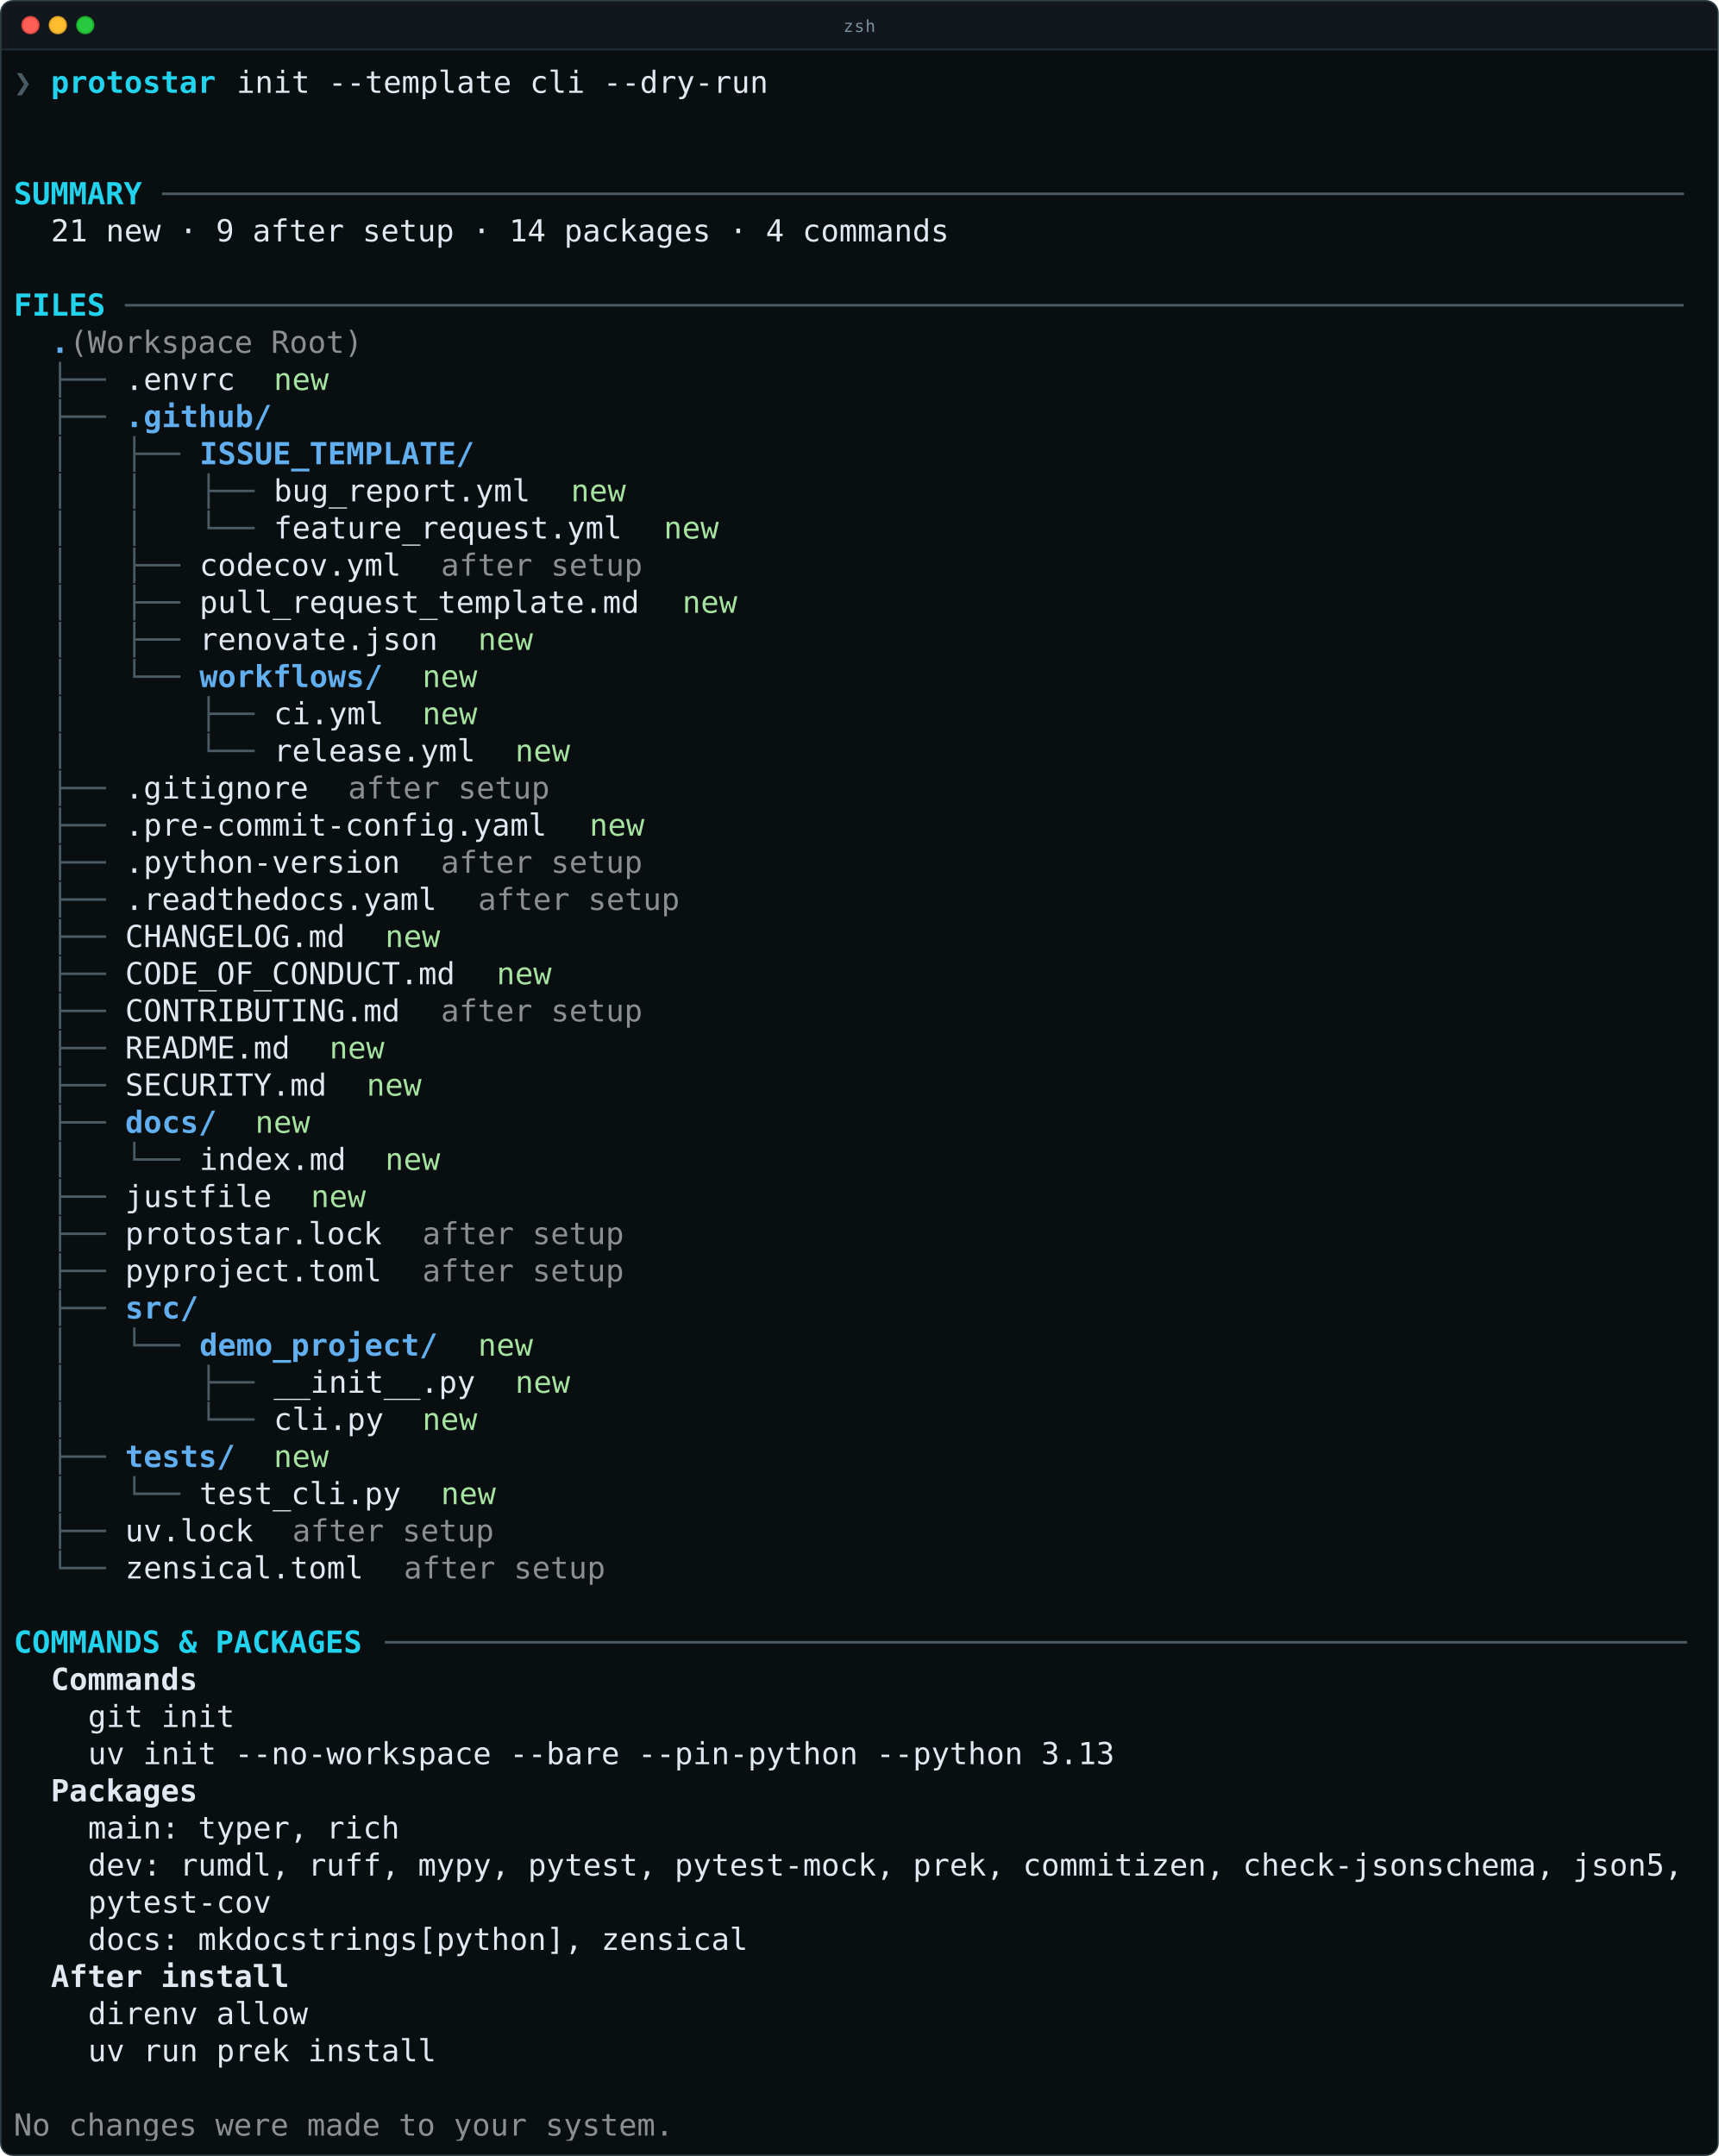
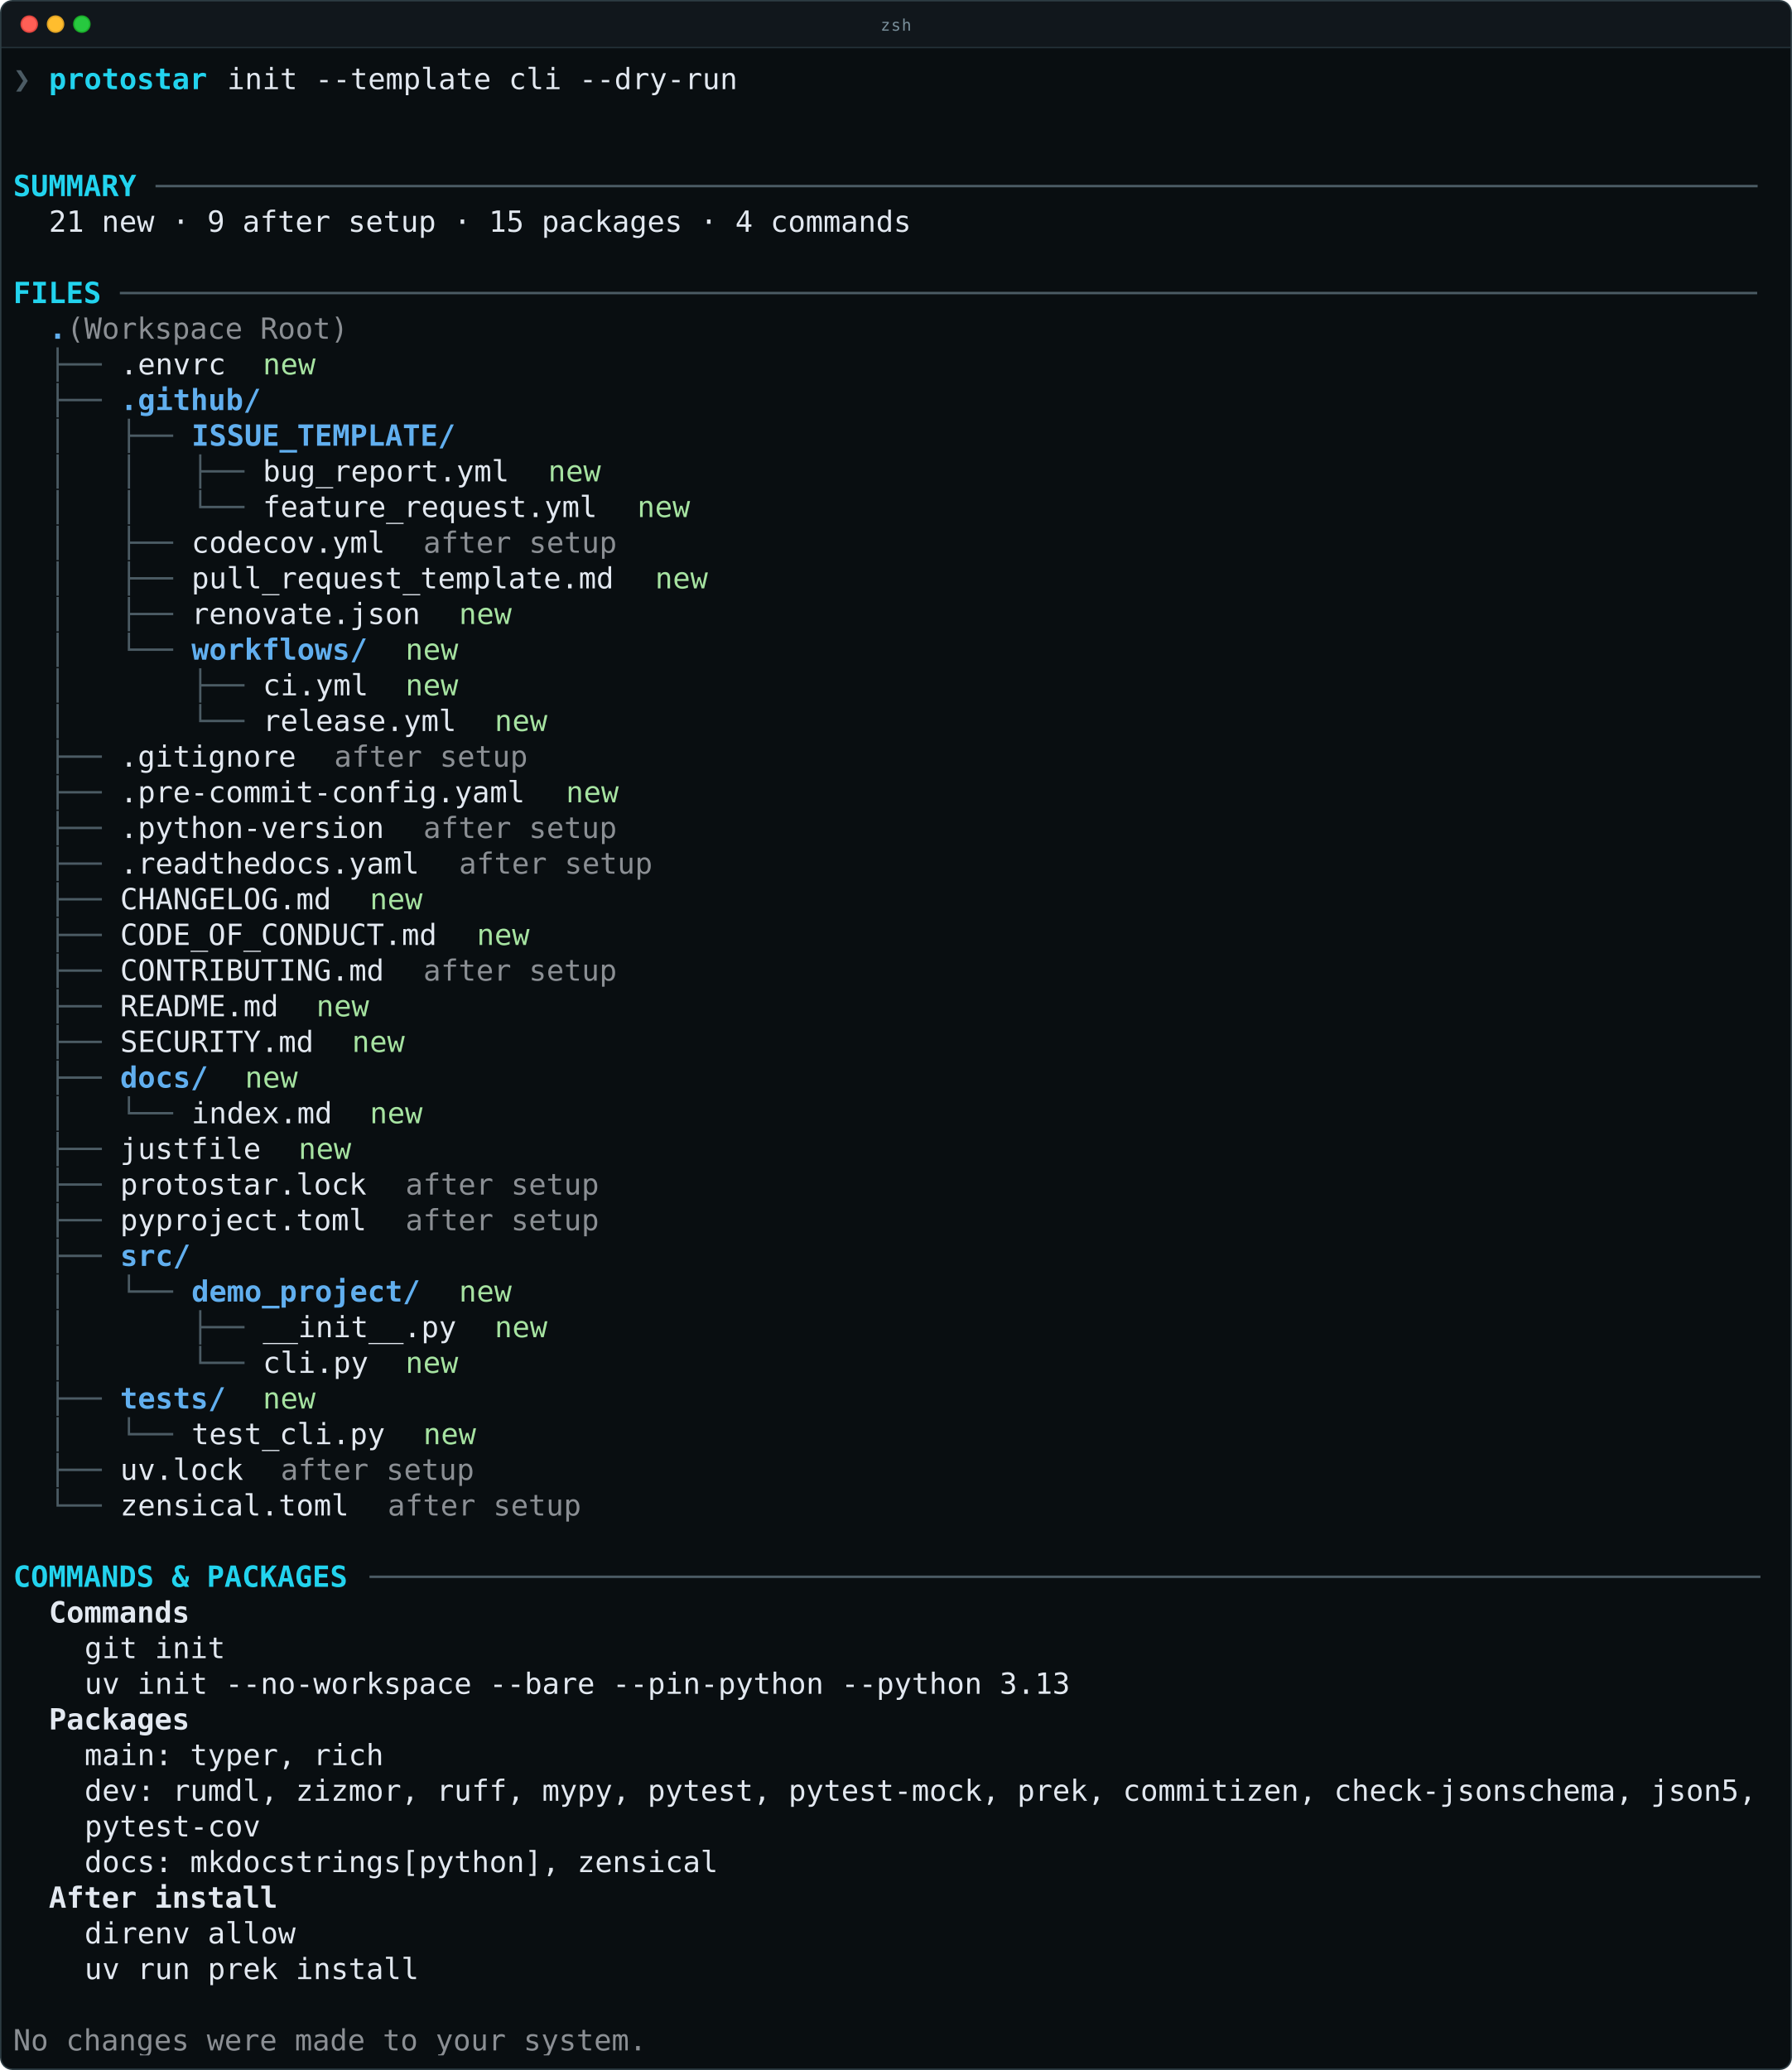
- <svg xmlns="http://www.w3.org/2000/svg" class="rich-terminal" viewBox="0 0 1129 1416.4">
+ <svg xmlns="http://www.w3.org/2000/svg" class="rich-terminal" viewBox="0 0 1226 1416.4">
  <style>

    @font-face {
        font-family: "Fira Code";
        src: local("FiraCode-Regular"),
                url("https://cdnjs.cloudflare.com/ajax/libs/firacode/6.2.0/woff2/FiraCode-Regular.woff2") format("woff2"),
                url("https://cdnjs.cloudflare.com/ajax/libs/firacode/6.2.0/woff/FiraCode-Regular.woff") format("woff");
        font-style: normal;
        font-weight: 400;
    }
    @font-face {
        font-family: "Fira Code";
        src: local("FiraCode-Bold"),
                url("https://cdnjs.cloudflare.com/ajax/libs/firacode/6.2.0/woff2/FiraCode-Bold.woff2") format("woff2"),
                url("https://cdnjs.cloudflare.com/ajax/libs/firacode/6.2.0/woff/FiraCode-Bold.woff") format("woff");
        font-style: bold;
        font-weight: 700;
    }

    .cli_dry_run-matrix {
        font-family: Fira Code, monospace;
        font-size: 20px;
        line-height: 24.4px;
        font-variant-east-asian: full-width;
    }

    .cli_dry_run-title {
        font-size: 18px;
        font-weight: bold;
        font-family: arial;
    }

    .cli_dry_run-r1 { fill: #4b5b64 }
.cli_dry_run-r2 { fill: #22d3ee;font-weight: bold }
.cli_dry_run-r3 { fill: #e2e8f0 }
.cli_dry_run-r4 { fill: #61afef;font-weight: bold }
.cli_dry_run-r5 { fill: #8b8f94 }
.cli_dry_run-r6 { fill: #a6e3a1 }
.cli_dry_run-r7 { fill: #e2e8f0;font-weight: bold }
    </style>
  <defs>
    <clipPath id="cli_dry_run-clip-terminal">
-       <rect x="0" y="0" width="1109.2" height="1365.4" />
+       <rect x="0" y="0" width="1206.8" height="1365.4" />
    </clipPath>
    <clipPath id="cli_dry_run-line-0">
-       <rect x="0" y="1.5" width="1110.2" height="24.65" />
+       <rect x="0" y="1.5" width="1207.8" height="24.65" />
    </clipPath>
    <clipPath id="cli_dry_run-line-1">
-       <rect x="0" y="25.9" width="1110.2" height="24.65" />
+       <rect x="0" y="25.9" width="1207.8" height="24.65" />
    </clipPath>
    <clipPath id="cli_dry_run-line-2">
-       <rect x="0" y="50.3" width="1110.2" height="24.65" />
+       <rect x="0" y="50.3" width="1207.8" height="24.65" />
    </clipPath>
    <clipPath id="cli_dry_run-line-3">
-       <rect x="0" y="74.7" width="1110.2" height="24.65" />
+       <rect x="0" y="74.7" width="1207.8" height="24.65" />
    </clipPath>
    <clipPath id="cli_dry_run-line-4">
-       <rect x="0" y="99.1" width="1110.2" height="24.65" />
+       <rect x="0" y="99.1" width="1207.8" height="24.65" />
    </clipPath>
    <clipPath id="cli_dry_run-line-5">
-       <rect x="0" y="123.5" width="1110.2" height="24.65" />
+       <rect x="0" y="123.5" width="1207.8" height="24.65" />
    </clipPath>
    <clipPath id="cli_dry_run-line-6">
-       <rect x="0" y="147.9" width="1110.2" height="24.65" />
+       <rect x="0" y="147.9" width="1207.8" height="24.65" />
    </clipPath>
    <clipPath id="cli_dry_run-line-7">
-       <rect x="0" y="172.3" width="1110.2" height="24.65" />
+       <rect x="0" y="172.3" width="1207.8" height="24.65" />
    </clipPath>
    <clipPath id="cli_dry_run-line-8">
-       <rect x="0" y="196.7" width="1110.2" height="24.65" />
+       <rect x="0" y="196.7" width="1207.8" height="24.65" />
    </clipPath>
    <clipPath id="cli_dry_run-line-9">
-       <rect x="0" y="221.1" width="1110.2" height="24.65" />
+       <rect x="0" y="221.1" width="1207.8" height="24.65" />
    </clipPath>
    <clipPath id="cli_dry_run-line-10">
-       <rect x="0" y="245.5" width="1110.2" height="24.65" />
+       <rect x="0" y="245.5" width="1207.8" height="24.65" />
    </clipPath>
    <clipPath id="cli_dry_run-line-11">
-       <rect x="0" y="269.9" width="1110.2" height="24.65" />
+       <rect x="0" y="269.9" width="1207.8" height="24.65" />
    </clipPath>
    <clipPath id="cli_dry_run-line-12">
-       <rect x="0" y="294.3" width="1110.2" height="24.65" />
+       <rect x="0" y="294.3" width="1207.8" height="24.65" />
    </clipPath>
    <clipPath id="cli_dry_run-line-13">
-       <rect x="0" y="318.7" width="1110.2" height="24.65" />
+       <rect x="0" y="318.7" width="1207.8" height="24.65" />
    </clipPath>
    <clipPath id="cli_dry_run-line-14">
-       <rect x="0" y="343.1" width="1110.2" height="24.65" />
+       <rect x="0" y="343.1" width="1207.8" height="24.65" />
    </clipPath>
    <clipPath id="cli_dry_run-line-15">
-       <rect x="0" y="367.5" width="1110.2" height="24.65" />
+       <rect x="0" y="367.5" width="1207.8" height="24.65" />
    </clipPath>
    <clipPath id="cli_dry_run-line-16">
-       <rect x="0" y="391.9" width="1110.2" height="24.65" />
+       <rect x="0" y="391.9" width="1207.8" height="24.65" />
    </clipPath>
    <clipPath id="cli_dry_run-line-17">
-       <rect x="0" y="416.3" width="1110.2" height="24.65" />
+       <rect x="0" y="416.3" width="1207.8" height="24.65" />
    </clipPath>
    <clipPath id="cli_dry_run-line-18">
-       <rect x="0" y="440.7" width="1110.2" height="24.65" />
+       <rect x="0" y="440.7" width="1207.8" height="24.65" />
    </clipPath>
    <clipPath id="cli_dry_run-line-19">
-       <rect x="0" y="465.1" width="1110.2" height="24.65" />
+       <rect x="0" y="465.1" width="1207.8" height="24.65" />
    </clipPath>
    <clipPath id="cli_dry_run-line-20">
-       <rect x="0" y="489.5" width="1110.2" height="24.65" />
+       <rect x="0" y="489.5" width="1207.8" height="24.65" />
    </clipPath>
    <clipPath id="cli_dry_run-line-21">
-       <rect x="0" y="513.9" width="1110.2" height="24.65" />
+       <rect x="0" y="513.9" width="1207.8" height="24.65" />
    </clipPath>
    <clipPath id="cli_dry_run-line-22">
-       <rect x="0" y="538.3" width="1110.2" height="24.65" />
+       <rect x="0" y="538.3" width="1207.8" height="24.65" />
    </clipPath>
    <clipPath id="cli_dry_run-line-23">
-       <rect x="0" y="562.7" width="1110.2" height="24.65" />
+       <rect x="0" y="562.7" width="1207.8" height="24.65" />
    </clipPath>
    <clipPath id="cli_dry_run-line-24">
-       <rect x="0" y="587.1" width="1110.2" height="24.65" />
+       <rect x="0" y="587.1" width="1207.8" height="24.65" />
    </clipPath>
    <clipPath id="cli_dry_run-line-25">
-       <rect x="0" y="611.5" width="1110.2" height="24.65" />
+       <rect x="0" y="611.5" width="1207.8" height="24.65" />
    </clipPath>
    <clipPath id="cli_dry_run-line-26">
-       <rect x="0" y="635.9" width="1110.2" height="24.65" />
+       <rect x="0" y="635.9" width="1207.8" height="24.65" />
    </clipPath>
    <clipPath id="cli_dry_run-line-27">
-       <rect x="0" y="660.3" width="1110.2" height="24.65" />
+       <rect x="0" y="660.3" width="1207.8" height="24.65" />
    </clipPath>
    <clipPath id="cli_dry_run-line-28">
-       <rect x="0" y="684.7" width="1110.2" height="24.65" />
+       <rect x="0" y="684.7" width="1207.8" height="24.65" />
    </clipPath>
    <clipPath id="cli_dry_run-line-29">
-       <rect x="0" y="709.1" width="1110.2" height="24.65" />
+       <rect x="0" y="709.1" width="1207.8" height="24.65" />
    </clipPath>
    <clipPath id="cli_dry_run-line-30">
-       <rect x="0" y="733.5" width="1110.2" height="24.65" />
+       <rect x="0" y="733.5" width="1207.8" height="24.65" />
    </clipPath>
    <clipPath id="cli_dry_run-line-31">
-       <rect x="0" y="757.9" width="1110.2" height="24.65" />
+       <rect x="0" y="757.9" width="1207.8" height="24.65" />
    </clipPath>
    <clipPath id="cli_dry_run-line-32">
-       <rect x="0" y="782.3" width="1110.2" height="24.65" />
+       <rect x="0" y="782.3" width="1207.8" height="24.65" />
    </clipPath>
    <clipPath id="cli_dry_run-line-33">
-       <rect x="0" y="806.7" width="1110.2" height="24.65" />
+       <rect x="0" y="806.7" width="1207.8" height="24.65" />
    </clipPath>
    <clipPath id="cli_dry_run-line-34">
-       <rect x="0" y="831.1" width="1110.2" height="24.65" />
+       <rect x="0" y="831.1" width="1207.8" height="24.65" />
    </clipPath>
    <clipPath id="cli_dry_run-line-35">
-       <rect x="0" y="855.5" width="1110.2" height="24.65" />
+       <rect x="0" y="855.5" width="1207.8" height="24.65" />
    </clipPath>
    <clipPath id="cli_dry_run-line-36">
-       <rect x="0" y="879.9" width="1110.2" height="24.65" />
+       <rect x="0" y="879.9" width="1207.8" height="24.65" />
    </clipPath>
    <clipPath id="cli_dry_run-line-37">
-       <rect x="0" y="904.3" width="1110.2" height="24.65" />
+       <rect x="0" y="904.3" width="1207.8" height="24.65" />
    </clipPath>
    <clipPath id="cli_dry_run-line-38">
-       <rect x="0" y="928.7" width="1110.2" height="24.65" />
+       <rect x="0" y="928.7" width="1207.8" height="24.65" />
    </clipPath>
    <clipPath id="cli_dry_run-line-39">
-       <rect x="0" y="953.1" width="1110.2" height="24.65" />
+       <rect x="0" y="953.1" width="1207.8" height="24.65" />
    </clipPath>
    <clipPath id="cli_dry_run-line-40">
-       <rect x="0" y="977.5" width="1110.2" height="24.65" />
+       <rect x="0" y="977.5" width="1207.8" height="24.65" />
    </clipPath>
    <clipPath id="cli_dry_run-line-41">
-       <rect x="0" y="1001.9" width="1110.2" height="24.65" />
+       <rect x="0" y="1001.9" width="1207.8" height="24.65" />
    </clipPath>
    <clipPath id="cli_dry_run-line-42">
-       <rect x="0" y="1026.3" width="1110.2" height="24.65" />
+       <rect x="0" y="1026.3" width="1207.8" height="24.65" />
    </clipPath>
    <clipPath id="cli_dry_run-line-43">
-       <rect x="0" y="1050.7" width="1110.2" height="24.65" />
+       <rect x="0" y="1050.7" width="1207.8" height="24.65" />
    </clipPath>
    <clipPath id="cli_dry_run-line-44">
-       <rect x="0" y="1075.1" width="1110.2" height="24.65" />
+       <rect x="0" y="1075.1" width="1207.8" height="24.65" />
    </clipPath>
    <clipPath id="cli_dry_run-line-45">
-       <rect x="0" y="1099.5" width="1110.2" height="24.65" />
+       <rect x="0" y="1099.5" width="1207.8" height="24.65" />
    </clipPath>
    <clipPath id="cli_dry_run-line-46">
-       <rect x="0" y="1123.9" width="1110.2" height="24.65" />
+       <rect x="0" y="1123.9" width="1207.8" height="24.65" />
    </clipPath>
    <clipPath id="cli_dry_run-line-47">
-       <rect x="0" y="1148.3" width="1110.2" height="24.65" />
+       <rect x="0" y="1148.3" width="1207.8" height="24.65" />
    </clipPath>
    <clipPath id="cli_dry_run-line-48">
-       <rect x="0" y="1172.7" width="1110.2" height="24.65" />
+       <rect x="0" y="1172.7" width="1207.8" height="24.65" />
    </clipPath>
    <clipPath id="cli_dry_run-line-49">
-       <rect x="0" y="1197.1" width="1110.2" height="24.65" />
+       <rect x="0" y="1197.1" width="1207.8" height="24.65" />
    </clipPath>
    <clipPath id="cli_dry_run-line-50">
-       <rect x="0" y="1221.5" width="1110.2" height="24.65" />
+       <rect x="0" y="1221.5" width="1207.8" height="24.65" />
    </clipPath>
    <clipPath id="cli_dry_run-line-51">
-       <rect x="0" y="1245.9" width="1110.2" height="24.65" />
+       <rect x="0" y="1245.9" width="1207.8" height="24.65" />
    </clipPath>
    <clipPath id="cli_dry_run-line-52">
-       <rect x="0" y="1270.3" width="1110.2" height="24.65" />
+       <rect x="0" y="1270.3" width="1207.8" height="24.65" />
    </clipPath>
    <clipPath id="cli_dry_run-line-53">
-       <rect x="0" y="1294.7" width="1110.2" height="24.65" />
+       <rect x="0" y="1294.7" width="1207.8" height="24.65" />
    </clipPath>
    <clipPath id="cli_dry_run-line-54">
-       <rect x="0" y="1319.1" width="1110.2" height="24.65" />
+       <rect x="0" y="1319.1" width="1207.8" height="24.65" />
    </clipPath>
  </defs>
-   <rect fill="#090e11" x="0.5" y="0.5" width="1128" height="1415.4" rx="8" />
-   <path fill="#11171c" d="M0.5 32V8.5a8 8 0 0 1 8 -8H1120a8 8 0 0 1 8 8V32Z" />
-   <path stroke="#243138" d="M0.5 32.5H1128" />
+   <rect fill="#090e11" x="0.5" y="0.5" width="1225" height="1415.4" rx="8" />
+   <path fill="#11171c" d="M0.5 32V8.5a8 8 0 0 1 8 -8H1217a8 8 0 0 1 8 8V32Z" />
+   <path stroke="#243138" d="M0.5 32.5H1225" />
  <circle cx="20" cy="16.5" r="5.5" fill="#ff5f56" stroke="#e0443e" />
  <circle cx="38" cy="16.5" r="5.5" fill="#ffbd2e" stroke="#dea123" />
  <circle cx="56" cy="16.5" r="5.5" fill="#27c93f" stroke="#1aab29" />
-   <text fill="#7a909c" x="564.5" y="21" text-anchor="middle" font-family="JetBrains Mono, Fira Code, monospace" font-size="11" letter-spacing="0.6">zsh</text>
-   <rect fill="none" stroke="#2d3c43" x="0.5" y="0.5" width="1128" height="1415.4" rx="8" />
+   <text fill="#7a909c" x="613" y="21" text-anchor="middle" font-family="JetBrains Mono, Fira Code, monospace" font-size="11" letter-spacing="0.6">zsh</text>
+   <rect fill="none" stroke="#2d3c43" x="0.5" y="0.5" width="1225" height="1415.4" rx="8" />
  <g transform="translate(9, 41)" clip-path="url(#cli_dry_run-clip-terminal)">
    <g class="cli_dry_run-matrix">
      <text class="cli_dry_run-r1" x="0" y="20" textLength="24.4" clip-path="url(#cli_dry_run-line-0)">❯ </text>
      <text class="cli_dry_run-r2" x="24.4" y="20" textLength="122" clip-path="url(#cli_dry_run-line-0)">protostar </text>
      <text class="cli_dry_run-r3" x="146.4" y="20" textLength="353.8" clip-path="url(#cli_dry_run-line-0)">init --template cli --dry-run</text>
-       <text class="cli_dry_run-r3" x="1110.2" y="20" textLength="12.2" clip-path="url(#cli_dry_run-line-0)">
- </text>
-       <text class="cli_dry_run-r3" x="1110.2" y="44.4" textLength="12.2" clip-path="url(#cli_dry_run-line-1)">
- </text>
-       <text class="cli_dry_run-r3" x="1110.2" y="68.8" textLength="12.2" clip-path="url(#cli_dry_run-line-2)">
+       <text class="cli_dry_run-r3" x="1207.8" y="20" textLength="12.2" clip-path="url(#cli_dry_run-line-0)">
+ </text>
+       <text class="cli_dry_run-r3" x="1207.8" y="44.4" textLength="12.2" clip-path="url(#cli_dry_run-line-1)">
+ </text>
+       <text class="cli_dry_run-r3" x="1207.8" y="68.8" textLength="12.2" clip-path="url(#cli_dry_run-line-2)">
</text>
      <text class="cli_dry_run-r2" x="0" y="93.2" textLength="85.4" clip-path="url(#cli_dry_run-line-3)">SUMMARY</text>
-       <text class="cli_dry_run-r1" x="97.6" y="93.2" textLength="1012.6" clip-path="url(#cli_dry_run-line-3)">───────────────────────────────────────────────────────────────────────────────────</text>
-       <text class="cli_dry_run-r3" x="1110.2" y="93.2" textLength="12.2" clip-path="url(#cli_dry_run-line-3)">
- </text>
-       <text class="cli_dry_run-r3" x="24.4" y="117.6" textLength="597.8" clip-path="url(#cli_dry_run-line-4)">21 new · 9 after setup · 14 packages · 4 commands</text>
-       <text class="cli_dry_run-r3" x="1110.2" y="117.6" textLength="12.2" clip-path="url(#cli_dry_run-line-4)">
- </text>
-       <text class="cli_dry_run-r3" x="1110.2" y="142" textLength="12.2" clip-path="url(#cli_dry_run-line-5)">
+       <text class="cli_dry_run-r1" x="97.6" y="93.2" textLength="1110.2" clip-path="url(#cli_dry_run-line-3)">───────────────────────────────────────────────────────────────────────────────────────────</text>
+       <text class="cli_dry_run-r3" x="1207.8" y="93.2" textLength="12.2" clip-path="url(#cli_dry_run-line-3)">
+ </text>
+       <text class="cli_dry_run-r3" x="24.4" y="117.6" textLength="597.8" clip-path="url(#cli_dry_run-line-4)">21 new · 9 after setup · 15 packages · 4 commands</text>
+       <text class="cli_dry_run-r3" x="1207.8" y="117.6" textLength="12.2" clip-path="url(#cli_dry_run-line-4)">
+ </text>
+       <text class="cli_dry_run-r3" x="1207.8" y="142" textLength="12.2" clip-path="url(#cli_dry_run-line-5)">
</text>
      <text class="cli_dry_run-r2" x="0" y="166.4" textLength="61" clip-path="url(#cli_dry_run-line-6)">FILES</text>
-       <text class="cli_dry_run-r1" x="73.2" y="166.4" textLength="1037" clip-path="url(#cli_dry_run-line-6)">─────────────────────────────────────────────────────────────────────────────────────</text>
-       <text class="cli_dry_run-r3" x="1110.2" y="166.4" textLength="12.2" clip-path="url(#cli_dry_run-line-6)">
+       <text class="cli_dry_run-r1" x="73.2" y="166.4" textLength="1134.6" clip-path="url(#cli_dry_run-line-6)">─────────────────────────────────────────────────────────────────────────────────────────────</text>
+       <text class="cli_dry_run-r3" x="1207.8" y="166.4" textLength="12.2" clip-path="url(#cli_dry_run-line-6)">
</text>
      <text class="cli_dry_run-r4" x="24.4" y="190.8" textLength="12.2" clip-path="url(#cli_dry_run-line-7)">.</text>
      <text class="cli_dry_run-r5" x="36.6" y="190.8" textLength="207.4" clip-path="url(#cli_dry_run-line-7)"> (Workspace Root)</text>
-       <text class="cli_dry_run-r3" x="1110.2" y="190.8" textLength="12.2" clip-path="url(#cli_dry_run-line-7)">
+       <text class="cli_dry_run-r3" x="1207.8" y="190.8" textLength="12.2" clip-path="url(#cli_dry_run-line-7)">
</text>
      <text class="cli_dry_run-r1" x="24.4" y="215.2" textLength="48.8" clip-path="url(#cli_dry_run-line-8)">├── </text>
      <text class="cli_dry_run-r3" x="73.2" y="215.2" textLength="97.6" clip-path="url(#cli_dry_run-line-8)">.envrc  </text>
      <text class="cli_dry_run-r6" x="170.8" y="215.2" textLength="36.6" clip-path="url(#cli_dry_run-line-8)">new</text>
-       <text class="cli_dry_run-r3" x="1110.2" y="215.2" textLength="12.2" clip-path="url(#cli_dry_run-line-8)">
+       <text class="cli_dry_run-r3" x="1207.8" y="215.2" textLength="12.2" clip-path="url(#cli_dry_run-line-8)">
</text>
      <text class="cli_dry_run-r1" x="24.4" y="239.6" textLength="48.8" clip-path="url(#cli_dry_run-line-9)">├── </text>
      <text class="cli_dry_run-r4" x="73.2" y="239.6" textLength="97.6" clip-path="url(#cli_dry_run-line-9)">.github/</text>
-       <text class="cli_dry_run-r3" x="1110.2" y="239.6" textLength="12.2" clip-path="url(#cli_dry_run-line-9)">
+       <text class="cli_dry_run-r3" x="1207.8" y="239.6" textLength="12.2" clip-path="url(#cli_dry_run-line-9)">
</text>
      <text class="cli_dry_run-r1" x="24.4" y="264" textLength="48.8" clip-path="url(#cli_dry_run-line-10)">│   </text>
      <text class="cli_dry_run-r1" x="73.2" y="264" textLength="48.8" clip-path="url(#cli_dry_run-line-10)">├── </text>
      <text class="cli_dry_run-r4" x="122" y="264" textLength="183" clip-path="url(#cli_dry_run-line-10)">ISSUE_TEMPLATE/</text>
-       <text class="cli_dry_run-r3" x="1110.2" y="264" textLength="12.2" clip-path="url(#cli_dry_run-line-10)">
+       <text class="cli_dry_run-r3" x="1207.8" y="264" textLength="12.2" clip-path="url(#cli_dry_run-line-10)">
</text>
      <text class="cli_dry_run-r1" x="24.4" y="288.4" textLength="48.8" clip-path="url(#cli_dry_run-line-11)">│   </text>
      <text class="cli_dry_run-r1" x="73.2" y="288.4" textLength="48.8" clip-path="url(#cli_dry_run-line-11)">│   </text>
      <text class="cli_dry_run-r1" x="122" y="288.4" textLength="48.8" clip-path="url(#cli_dry_run-line-11)">├── </text>
      <text class="cli_dry_run-r3" x="170.8" y="288.4" textLength="195.2" clip-path="url(#cli_dry_run-line-11)">bug_report.yml  </text>
      <text class="cli_dry_run-r6" x="366" y="288.4" textLength="36.6" clip-path="url(#cli_dry_run-line-11)">new</text>
-       <text class="cli_dry_run-r3" x="1110.2" y="288.4" textLength="12.2" clip-path="url(#cli_dry_run-line-11)">
+       <text class="cli_dry_run-r3" x="1207.8" y="288.4" textLength="12.2" clip-path="url(#cli_dry_run-line-11)">
</text>
      <text class="cli_dry_run-r1" x="24.4" y="312.8" textLength="48.8" clip-path="url(#cli_dry_run-line-12)">│   </text>
      <text class="cli_dry_run-r1" x="73.2" y="312.8" textLength="48.8" clip-path="url(#cli_dry_run-line-12)">│   </text>
      <text class="cli_dry_run-r1" x="122" y="312.8" textLength="48.8" clip-path="url(#cli_dry_run-line-12)">└── </text>
      <text class="cli_dry_run-r3" x="170.8" y="312.8" textLength="256.2" clip-path="url(#cli_dry_run-line-12)">feature_request.yml  </text>
      <text class="cli_dry_run-r6" x="427" y="312.8" textLength="36.6" clip-path="url(#cli_dry_run-line-12)">new</text>
-       <text class="cli_dry_run-r3" x="1110.2" y="312.8" textLength="12.2" clip-path="url(#cli_dry_run-line-12)">
+       <text class="cli_dry_run-r3" x="1207.8" y="312.8" textLength="12.2" clip-path="url(#cli_dry_run-line-12)">
</text>
      <text class="cli_dry_run-r1" x="24.4" y="337.2" textLength="48.8" clip-path="url(#cli_dry_run-line-13)">│   </text>
      <text class="cli_dry_run-r1" x="73.2" y="337.2" textLength="48.8" clip-path="url(#cli_dry_run-line-13)">├── </text>
      <text class="cli_dry_run-r3" x="122" y="337.2" textLength="158.6" clip-path="url(#cli_dry_run-line-13)">codecov.yml  </text>
      <text class="cli_dry_run-r5" x="280.6" y="337.2" textLength="134.2" clip-path="url(#cli_dry_run-line-13)">after setup</text>
-       <text class="cli_dry_run-r3" x="1110.2" y="337.2" textLength="12.2" clip-path="url(#cli_dry_run-line-13)">
+       <text class="cli_dry_run-r3" x="1207.8" y="337.2" textLength="12.2" clip-path="url(#cli_dry_run-line-13)">
</text>
      <text class="cli_dry_run-r1" x="24.4" y="361.6" textLength="48.8" clip-path="url(#cli_dry_run-line-14)">│   </text>
      <text class="cli_dry_run-r1" x="73.2" y="361.6" textLength="48.8" clip-path="url(#cli_dry_run-line-14)">├── </text>
      <text class="cli_dry_run-r3" x="122" y="361.6" textLength="317.2" clip-path="url(#cli_dry_run-line-14)">pull_request_template.md  </text>
      <text class="cli_dry_run-r6" x="439.2" y="361.6" textLength="36.6" clip-path="url(#cli_dry_run-line-14)">new</text>
-       <text class="cli_dry_run-r3" x="1110.2" y="361.6" textLength="12.2" clip-path="url(#cli_dry_run-line-14)">
+       <text class="cli_dry_run-r3" x="1207.8" y="361.6" textLength="12.2" clip-path="url(#cli_dry_run-line-14)">
</text>
      <text class="cli_dry_run-r1" x="24.4" y="386" textLength="48.8" clip-path="url(#cli_dry_run-line-15)">│   </text>
      <text class="cli_dry_run-r1" x="73.2" y="386" textLength="48.8" clip-path="url(#cli_dry_run-line-15)">├── </text>
      <text class="cli_dry_run-r3" x="122" y="386" textLength="183" clip-path="url(#cli_dry_run-line-15)">renovate.json  </text>
      <text class="cli_dry_run-r6" x="305" y="386" textLength="36.6" clip-path="url(#cli_dry_run-line-15)">new</text>
-       <text class="cli_dry_run-r3" x="1110.2" y="386" textLength="12.2" clip-path="url(#cli_dry_run-line-15)">
+       <text class="cli_dry_run-r3" x="1207.8" y="386" textLength="12.2" clip-path="url(#cli_dry_run-line-15)">
</text>
      <text class="cli_dry_run-r1" x="24.4" y="410.4" textLength="48.8" clip-path="url(#cli_dry_run-line-16)">│   </text>
      <text class="cli_dry_run-r1" x="73.2" y="410.4" textLength="48.8" clip-path="url(#cli_dry_run-line-16)">└── </text>
      <text class="cli_dry_run-r4" x="122" y="410.4" textLength="122" clip-path="url(#cli_dry_run-line-16)">workflows/</text>
      <text class="cli_dry_run-r6" x="268.4" y="410.4" textLength="36.6" clip-path="url(#cli_dry_run-line-16)">new</text>
-       <text class="cli_dry_run-r3" x="1110.2" y="410.4" textLength="12.2" clip-path="url(#cli_dry_run-line-16)">
+       <text class="cli_dry_run-r3" x="1207.8" y="410.4" textLength="12.2" clip-path="url(#cli_dry_run-line-16)">
</text>
      <text class="cli_dry_run-r1" x="24.4" y="434.8" textLength="48.8" clip-path="url(#cli_dry_run-line-17)">│   </text>
      <text class="cli_dry_run-r1" x="122" y="434.8" textLength="48.8" clip-path="url(#cli_dry_run-line-17)">├── </text>
      <text class="cli_dry_run-r3" x="170.8" y="434.8" textLength="97.6" clip-path="url(#cli_dry_run-line-17)">ci.yml  </text>
      <text class="cli_dry_run-r6" x="268.4" y="434.8" textLength="36.6" clip-path="url(#cli_dry_run-line-17)">new</text>
-       <text class="cli_dry_run-r3" x="1110.2" y="434.8" textLength="12.2" clip-path="url(#cli_dry_run-line-17)">
+       <text class="cli_dry_run-r3" x="1207.8" y="434.8" textLength="12.2" clip-path="url(#cli_dry_run-line-17)">
</text>
      <text class="cli_dry_run-r1" x="24.4" y="459.2" textLength="48.8" clip-path="url(#cli_dry_run-line-18)">│   </text>
      <text class="cli_dry_run-r1" x="122" y="459.2" textLength="48.8" clip-path="url(#cli_dry_run-line-18)">└── </text>
      <text class="cli_dry_run-r3" x="170.8" y="459.2" textLength="158.6" clip-path="url(#cli_dry_run-line-18)">release.yml  </text>
      <text class="cli_dry_run-r6" x="329.4" y="459.2" textLength="36.6" clip-path="url(#cli_dry_run-line-18)">new</text>
-       <text class="cli_dry_run-r3" x="1110.2" y="459.2" textLength="12.2" clip-path="url(#cli_dry_run-line-18)">
+       <text class="cli_dry_run-r3" x="1207.8" y="459.2" textLength="12.2" clip-path="url(#cli_dry_run-line-18)">
</text>
      <text class="cli_dry_run-r1" x="24.4" y="483.6" textLength="48.8" clip-path="url(#cli_dry_run-line-19)">├── </text>
      <text class="cli_dry_run-r3" x="73.2" y="483.6" textLength="146.4" clip-path="url(#cli_dry_run-line-19)">.gitignore  </text>
      <text class="cli_dry_run-r5" x="219.6" y="483.6" textLength="134.2" clip-path="url(#cli_dry_run-line-19)">after setup</text>
-       <text class="cli_dry_run-r3" x="1110.2" y="483.6" textLength="12.2" clip-path="url(#cli_dry_run-line-19)">
+       <text class="cli_dry_run-r3" x="1207.8" y="483.6" textLength="12.2" clip-path="url(#cli_dry_run-line-19)">
</text>
      <text class="cli_dry_run-r1" x="24.4" y="508" textLength="48.8" clip-path="url(#cli_dry_run-line-20)">├── </text>
      <text class="cli_dry_run-r3" x="73.2" y="508" textLength="305" clip-path="url(#cli_dry_run-line-20)">.pre-commit-config.yaml  </text>
      <text class="cli_dry_run-r6" x="378.2" y="508" textLength="36.6" clip-path="url(#cli_dry_run-line-20)">new</text>
-       <text class="cli_dry_run-r3" x="1110.2" y="508" textLength="12.2" clip-path="url(#cli_dry_run-line-20)">
+       <text class="cli_dry_run-r3" x="1207.8" y="508" textLength="12.2" clip-path="url(#cli_dry_run-line-20)">
</text>
      <text class="cli_dry_run-r1" x="24.4" y="532.4" textLength="48.8" clip-path="url(#cli_dry_run-line-21)">├── </text>
      <text class="cli_dry_run-r3" x="73.2" y="532.4" textLength="207.4" clip-path="url(#cli_dry_run-line-21)">.python-version  </text>
      <text class="cli_dry_run-r5" x="280.6" y="532.4" textLength="134.2" clip-path="url(#cli_dry_run-line-21)">after setup</text>
-       <text class="cli_dry_run-r3" x="1110.2" y="532.4" textLength="12.2" clip-path="url(#cli_dry_run-line-21)">
+       <text class="cli_dry_run-r3" x="1207.8" y="532.4" textLength="12.2" clip-path="url(#cli_dry_run-line-21)">
</text>
      <text class="cli_dry_run-r1" x="24.4" y="556.8" textLength="48.8" clip-path="url(#cli_dry_run-line-22)">├── </text>
      <text class="cli_dry_run-r3" x="73.2" y="556.8" textLength="231.8" clip-path="url(#cli_dry_run-line-22)">.readthedocs.yaml  </text>
      <text class="cli_dry_run-r5" x="305" y="556.8" textLength="134.2" clip-path="url(#cli_dry_run-line-22)">after setup</text>
-       <text class="cli_dry_run-r3" x="1110.2" y="556.8" textLength="12.2" clip-path="url(#cli_dry_run-line-22)">
+       <text class="cli_dry_run-r3" x="1207.8" y="556.8" textLength="12.2" clip-path="url(#cli_dry_run-line-22)">
</text>
      <text class="cli_dry_run-r1" x="24.4" y="581.2" textLength="48.8" clip-path="url(#cli_dry_run-line-23)">├── </text>
      <text class="cli_dry_run-r3" x="73.2" y="581.2" textLength="170.8" clip-path="url(#cli_dry_run-line-23)">CHANGELOG.md  </text>
      <text class="cli_dry_run-r6" x="244" y="581.2" textLength="36.6" clip-path="url(#cli_dry_run-line-23)">new</text>
-       <text class="cli_dry_run-r3" x="1110.2" y="581.2" textLength="12.2" clip-path="url(#cli_dry_run-line-23)">
+       <text class="cli_dry_run-r3" x="1207.8" y="581.2" textLength="12.2" clip-path="url(#cli_dry_run-line-23)">
</text>
      <text class="cli_dry_run-r1" x="24.4" y="605.6" textLength="48.8" clip-path="url(#cli_dry_run-line-24)">├── </text>
      <text class="cli_dry_run-r3" x="73.2" y="605.6" textLength="244" clip-path="url(#cli_dry_run-line-24)">CODE_OF_CONDUCT.md  </text>
      <text class="cli_dry_run-r6" x="317.2" y="605.6" textLength="36.6" clip-path="url(#cli_dry_run-line-24)">new</text>
-       <text class="cli_dry_run-r3" x="1110.2" y="605.6" textLength="12.2" clip-path="url(#cli_dry_run-line-24)">
+       <text class="cli_dry_run-r3" x="1207.8" y="605.6" textLength="12.2" clip-path="url(#cli_dry_run-line-24)">
</text>
      <text class="cli_dry_run-r1" x="24.4" y="630" textLength="48.8" clip-path="url(#cli_dry_run-line-25)">├── </text>
      <text class="cli_dry_run-r3" x="73.2" y="630" textLength="207.4" clip-path="url(#cli_dry_run-line-25)">CONTRIBUTING.md  </text>
      <text class="cli_dry_run-r5" x="280.6" y="630" textLength="134.2" clip-path="url(#cli_dry_run-line-25)">after setup</text>
-       <text class="cli_dry_run-r3" x="1110.2" y="630" textLength="12.2" clip-path="url(#cli_dry_run-line-25)">
+       <text class="cli_dry_run-r3" x="1207.8" y="630" textLength="12.2" clip-path="url(#cli_dry_run-line-25)">
</text>
      <text class="cli_dry_run-r1" x="24.4" y="654.4" textLength="48.8" clip-path="url(#cli_dry_run-line-26)">├── </text>
      <text class="cli_dry_run-r3" x="73.2" y="654.4" textLength="134.2" clip-path="url(#cli_dry_run-line-26)">README.md  </text>
      <text class="cli_dry_run-r6" x="207.4" y="654.4" textLength="36.6" clip-path="url(#cli_dry_run-line-26)">new</text>
-       <text class="cli_dry_run-r3" x="1110.2" y="654.4" textLength="12.2" clip-path="url(#cli_dry_run-line-26)">
+       <text class="cli_dry_run-r3" x="1207.8" y="654.4" textLength="12.2" clip-path="url(#cli_dry_run-line-26)">
</text>
      <text class="cli_dry_run-r1" x="24.4" y="678.8" textLength="48.8" clip-path="url(#cli_dry_run-line-27)">├── </text>
      <text class="cli_dry_run-r3" x="73.2" y="678.8" textLength="158.6" clip-path="url(#cli_dry_run-line-27)">SECURITY.md  </text>
      <text class="cli_dry_run-r6" x="231.8" y="678.8" textLength="36.6" clip-path="url(#cli_dry_run-line-27)">new</text>
-       <text class="cli_dry_run-r3" x="1110.2" y="678.8" textLength="12.2" clip-path="url(#cli_dry_run-line-27)">
+       <text class="cli_dry_run-r3" x="1207.8" y="678.8" textLength="12.2" clip-path="url(#cli_dry_run-line-27)">
</text>
      <text class="cli_dry_run-r1" x="24.4" y="703.2" textLength="48.8" clip-path="url(#cli_dry_run-line-28)">├── </text>
      <text class="cli_dry_run-r4" x="73.2" y="703.2" textLength="61" clip-path="url(#cli_dry_run-line-28)">docs/</text>
      <text class="cli_dry_run-r6" x="158.6" y="703.2" textLength="36.6" clip-path="url(#cli_dry_run-line-28)">new</text>
-       <text class="cli_dry_run-r3" x="1110.2" y="703.2" textLength="12.2" clip-path="url(#cli_dry_run-line-28)">
+       <text class="cli_dry_run-r3" x="1207.8" y="703.2" textLength="12.2" clip-path="url(#cli_dry_run-line-28)">
</text>
      <text class="cli_dry_run-r1" x="24.4" y="727.6" textLength="48.8" clip-path="url(#cli_dry_run-line-29)">│   </text>
      <text class="cli_dry_run-r1" x="73.2" y="727.6" textLength="48.8" clip-path="url(#cli_dry_run-line-29)">└── </text>
      <text class="cli_dry_run-r3" x="122" y="727.6" textLength="122" clip-path="url(#cli_dry_run-line-29)">index.md  </text>
      <text class="cli_dry_run-r6" x="244" y="727.6" textLength="36.6" clip-path="url(#cli_dry_run-line-29)">new</text>
-       <text class="cli_dry_run-r3" x="1110.2" y="727.6" textLength="12.2" clip-path="url(#cli_dry_run-line-29)">
+       <text class="cli_dry_run-r3" x="1207.8" y="727.6" textLength="12.2" clip-path="url(#cli_dry_run-line-29)">
</text>
      <text class="cli_dry_run-r1" x="24.4" y="752" textLength="48.8" clip-path="url(#cli_dry_run-line-30)">├── </text>
      <text class="cli_dry_run-r3" x="73.2" y="752" textLength="122" clip-path="url(#cli_dry_run-line-30)">justfile  </text>
      <text class="cli_dry_run-r6" x="195.2" y="752" textLength="36.6" clip-path="url(#cli_dry_run-line-30)">new</text>
-       <text class="cli_dry_run-r3" x="1110.2" y="752" textLength="12.2" clip-path="url(#cli_dry_run-line-30)">
+       <text class="cli_dry_run-r3" x="1207.8" y="752" textLength="12.2" clip-path="url(#cli_dry_run-line-30)">
</text>
      <text class="cli_dry_run-r1" x="24.4" y="776.4" textLength="48.8" clip-path="url(#cli_dry_run-line-31)">├── </text>
      <text class="cli_dry_run-r3" x="73.2" y="776.4" textLength="195.2" clip-path="url(#cli_dry_run-line-31)">protostar.lock  </text>
      <text class="cli_dry_run-r5" x="268.4" y="776.4" textLength="134.2" clip-path="url(#cli_dry_run-line-31)">after setup</text>
-       <text class="cli_dry_run-r3" x="1110.2" y="776.4" textLength="12.2" clip-path="url(#cli_dry_run-line-31)">
+       <text class="cli_dry_run-r3" x="1207.8" y="776.4" textLength="12.2" clip-path="url(#cli_dry_run-line-31)">
</text>
      <text class="cli_dry_run-r1" x="24.4" y="800.8" textLength="48.8" clip-path="url(#cli_dry_run-line-32)">├── </text>
      <text class="cli_dry_run-r3" x="73.2" y="800.8" textLength="195.2" clip-path="url(#cli_dry_run-line-32)">pyproject.toml  </text>
      <text class="cli_dry_run-r5" x="268.4" y="800.8" textLength="134.2" clip-path="url(#cli_dry_run-line-32)">after setup</text>
-       <text class="cli_dry_run-r3" x="1110.2" y="800.8" textLength="12.2" clip-path="url(#cli_dry_run-line-32)">
+       <text class="cli_dry_run-r3" x="1207.8" y="800.8" textLength="12.2" clip-path="url(#cli_dry_run-line-32)">
</text>
      <text class="cli_dry_run-r1" x="24.4" y="825.2" textLength="48.8" clip-path="url(#cli_dry_run-line-33)">├── </text>
      <text class="cli_dry_run-r4" x="73.2" y="825.2" textLength="48.8" clip-path="url(#cli_dry_run-line-33)">src/</text>
-       <text class="cli_dry_run-r3" x="1110.2" y="825.2" textLength="12.2" clip-path="url(#cli_dry_run-line-33)">
+       <text class="cli_dry_run-r3" x="1207.8" y="825.2" textLength="12.2" clip-path="url(#cli_dry_run-line-33)">
</text>
      <text class="cli_dry_run-r1" x="24.4" y="849.6" textLength="48.8" clip-path="url(#cli_dry_run-line-34)">│   </text>
      <text class="cli_dry_run-r1" x="73.2" y="849.6" textLength="48.8" clip-path="url(#cli_dry_run-line-34)">└── </text>
      <text class="cli_dry_run-r4" x="122" y="849.6" textLength="158.6" clip-path="url(#cli_dry_run-line-34)">demo_project/</text>
      <text class="cli_dry_run-r6" x="305" y="849.6" textLength="36.6" clip-path="url(#cli_dry_run-line-34)">new</text>
-       <text class="cli_dry_run-r3" x="1110.2" y="849.6" textLength="12.2" clip-path="url(#cli_dry_run-line-34)">
+       <text class="cli_dry_run-r3" x="1207.8" y="849.6" textLength="12.2" clip-path="url(#cli_dry_run-line-34)">
</text>
      <text class="cli_dry_run-r1" x="24.4" y="874" textLength="48.8" clip-path="url(#cli_dry_run-line-35)">│   </text>
      <text class="cli_dry_run-r1" x="122" y="874" textLength="48.8" clip-path="url(#cli_dry_run-line-35)">├── </text>
      <text class="cli_dry_run-r3" x="170.8" y="874" textLength="158.6" clip-path="url(#cli_dry_run-line-35)">__init__.py  </text>
      <text class="cli_dry_run-r6" x="329.4" y="874" textLength="36.6" clip-path="url(#cli_dry_run-line-35)">new</text>
-       <text class="cli_dry_run-r3" x="1110.2" y="874" textLength="12.2" clip-path="url(#cli_dry_run-line-35)">
+       <text class="cli_dry_run-r3" x="1207.8" y="874" textLength="12.2" clip-path="url(#cli_dry_run-line-35)">
</text>
      <text class="cli_dry_run-r1" x="24.4" y="898.4" textLength="48.8" clip-path="url(#cli_dry_run-line-36)">│   </text>
      <text class="cli_dry_run-r1" x="122" y="898.4" textLength="48.8" clip-path="url(#cli_dry_run-line-36)">└── </text>
      <text class="cli_dry_run-r3" x="170.8" y="898.4" textLength="97.6" clip-path="url(#cli_dry_run-line-36)">cli.py  </text>
      <text class="cli_dry_run-r6" x="268.4" y="898.4" textLength="36.6" clip-path="url(#cli_dry_run-line-36)">new</text>
-       <text class="cli_dry_run-r3" x="1110.2" y="898.4" textLength="12.2" clip-path="url(#cli_dry_run-line-36)">
+       <text class="cli_dry_run-r3" x="1207.8" y="898.4" textLength="12.2" clip-path="url(#cli_dry_run-line-36)">
</text>
      <text class="cli_dry_run-r1" x="24.4" y="922.8" textLength="48.8" clip-path="url(#cli_dry_run-line-37)">├── </text>
      <text class="cli_dry_run-r4" x="73.2" y="922.8" textLength="73.2" clip-path="url(#cli_dry_run-line-37)">tests/</text>
      <text class="cli_dry_run-r6" x="170.8" y="922.8" textLength="36.6" clip-path="url(#cli_dry_run-line-37)">new</text>
-       <text class="cli_dry_run-r3" x="1110.2" y="922.8" textLength="12.2" clip-path="url(#cli_dry_run-line-37)">
+       <text class="cli_dry_run-r3" x="1207.8" y="922.8" textLength="12.2" clip-path="url(#cli_dry_run-line-37)">
</text>
      <text class="cli_dry_run-r1" x="24.4" y="947.2" textLength="48.8" clip-path="url(#cli_dry_run-line-38)">│   </text>
      <text class="cli_dry_run-r1" x="73.2" y="947.2" textLength="48.8" clip-path="url(#cli_dry_run-line-38)">└── </text>
      <text class="cli_dry_run-r3" x="122" y="947.2" textLength="158.6" clip-path="url(#cli_dry_run-line-38)">test_cli.py  </text>
      <text class="cli_dry_run-r6" x="280.6" y="947.2" textLength="36.6" clip-path="url(#cli_dry_run-line-38)">new</text>
-       <text class="cli_dry_run-r3" x="1110.2" y="947.2" textLength="12.2" clip-path="url(#cli_dry_run-line-38)">
+       <text class="cli_dry_run-r3" x="1207.8" y="947.2" textLength="12.2" clip-path="url(#cli_dry_run-line-38)">
</text>
      <text class="cli_dry_run-r1" x="24.4" y="971.6" textLength="48.8" clip-path="url(#cli_dry_run-line-39)">├── </text>
      <text class="cli_dry_run-r3" x="73.2" y="971.6" textLength="109.8" clip-path="url(#cli_dry_run-line-39)">uv.lock  </text>
      <text class="cli_dry_run-r5" x="183" y="971.6" textLength="134.2" clip-path="url(#cli_dry_run-line-39)">after setup</text>
-       <text class="cli_dry_run-r3" x="1110.2" y="971.6" textLength="12.2" clip-path="url(#cli_dry_run-line-39)">
+       <text class="cli_dry_run-r3" x="1207.8" y="971.6" textLength="12.2" clip-path="url(#cli_dry_run-line-39)">
</text>
      <text class="cli_dry_run-r1" x="24.4" y="996" textLength="48.8" clip-path="url(#cli_dry_run-line-40)">└── </text>
      <text class="cli_dry_run-r3" x="73.2" y="996" textLength="183" clip-path="url(#cli_dry_run-line-40)">zensical.toml  </text>
      <text class="cli_dry_run-r5" x="256.2" y="996" textLength="134.2" clip-path="url(#cli_dry_run-line-40)">after setup</text>
-       <text class="cli_dry_run-r3" x="1110.2" y="996" textLength="12.2" clip-path="url(#cli_dry_run-line-40)">
- </text>
-       <text class="cli_dry_run-r3" x="1110.2" y="1020.4" textLength="12.2" clip-path="url(#cli_dry_run-line-41)">
+       <text class="cli_dry_run-r3" x="1207.8" y="996" textLength="12.2" clip-path="url(#cli_dry_run-line-40)">
+ </text>
+       <text class="cli_dry_run-r3" x="1207.8" y="1020.4" textLength="12.2" clip-path="url(#cli_dry_run-line-41)">
</text>
      <text class="cli_dry_run-r2" x="0" y="1044.8" textLength="231.8" clip-path="url(#cli_dry_run-line-42)">COMMANDS &amp; PACKAGES</text>
-       <text class="cli_dry_run-r1" x="244" y="1044.8" textLength="866.2" clip-path="url(#cli_dry_run-line-42)">───────────────────────────────────────────────────────────────────────</text>
-       <text class="cli_dry_run-r3" x="1110.2" y="1044.8" textLength="12.2" clip-path="url(#cli_dry_run-line-42)">
+       <text class="cli_dry_run-r1" x="244" y="1044.8" textLength="963.8" clip-path="url(#cli_dry_run-line-42)">───────────────────────────────────────────────────────────────────────────────</text>
+       <text class="cli_dry_run-r3" x="1207.8" y="1044.8" textLength="12.2" clip-path="url(#cli_dry_run-line-42)">
</text>
      <text class="cli_dry_run-r7" x="24.4" y="1069.2" textLength="97.6" clip-path="url(#cli_dry_run-line-43)">Commands</text>
-       <text class="cli_dry_run-r3" x="1110.2" y="1069.2" textLength="12.2" clip-path="url(#cli_dry_run-line-43)">
+       <text class="cli_dry_run-r3" x="1207.8" y="1069.2" textLength="12.2" clip-path="url(#cli_dry_run-line-43)">
</text>
      <text class="cli_dry_run-r3" x="48.8" y="1093.6" textLength="97.6" clip-path="url(#cli_dry_run-line-44)">git init</text>
-       <text class="cli_dry_run-r3" x="1110.2" y="1093.6" textLength="12.2" clip-path="url(#cli_dry_run-line-44)">
+       <text class="cli_dry_run-r3" x="1207.8" y="1093.6" textLength="12.2" clip-path="url(#cli_dry_run-line-44)">
</text>
      <text class="cli_dry_run-r3" x="48.8" y="1118" textLength="683.2" clip-path="url(#cli_dry_run-line-45)">uv init --no-workspace --bare --pin-python --python 3.13</text>
-       <text class="cli_dry_run-r3" x="1110.2" y="1118" textLength="12.2" clip-path="url(#cli_dry_run-line-45)">
+       <text class="cli_dry_run-r3" x="1207.8" y="1118" textLength="12.2" clip-path="url(#cli_dry_run-line-45)">
</text>
      <text class="cli_dry_run-r7" x="24.4" y="1142.4" textLength="97.6" clip-path="url(#cli_dry_run-line-46)">Packages</text>
-       <text class="cli_dry_run-r3" x="1110.2" y="1142.4" textLength="12.2" clip-path="url(#cli_dry_run-line-46)">
+       <text class="cli_dry_run-r3" x="1207.8" y="1142.4" textLength="12.2" clip-path="url(#cli_dry_run-line-46)">
</text>
      <text class="cli_dry_run-r3" x="48.8" y="1166.8" textLength="207.4" clip-path="url(#cli_dry_run-line-47)">main: typer, rich</text>
-       <text class="cli_dry_run-r3" x="1110.2" y="1166.8" textLength="12.2" clip-path="url(#cli_dry_run-line-47)">
- </text>
-       <text class="cli_dry_run-r3" x="48.8" y="1191.2" textLength="1061.4" clip-path="url(#cli_dry_run-line-48)">dev: rumdl, ruff, mypy, pytest, pytest-mock, prek, commitizen, check-jsonschema, json5,</text>
-       <text class="cli_dry_run-r3" x="1110.2" y="1191.2" textLength="12.2" clip-path="url(#cli_dry_run-line-48)">
+       <text class="cli_dry_run-r3" x="1207.8" y="1166.8" textLength="12.2" clip-path="url(#cli_dry_run-line-47)">
+ </text>
+       <text class="cli_dry_run-r3" x="48.8" y="1191.2" textLength="1159" clip-path="url(#cli_dry_run-line-48)">dev: rumdl, zizmor, ruff, mypy, pytest, pytest-mock, prek, commitizen, check-jsonschema, json5,</text>
+       <text class="cli_dry_run-r3" x="1207.8" y="1191.2" textLength="12.2" clip-path="url(#cli_dry_run-line-48)">
</text>
      <text class="cli_dry_run-r3" x="48.8" y="1215.6" textLength="122" clip-path="url(#cli_dry_run-line-49)">pytest-cov</text>
-       <text class="cli_dry_run-r3" x="1110.2" y="1215.6" textLength="12.2" clip-path="url(#cli_dry_run-line-49)">
+       <text class="cli_dry_run-r3" x="1207.8" y="1215.6" textLength="12.2" clip-path="url(#cli_dry_run-line-49)">
</text>
      <text class="cli_dry_run-r3" x="48.8" y="1240" textLength="439.2" clip-path="url(#cli_dry_run-line-50)">docs: mkdocstrings[python], zensical</text>
-       <text class="cli_dry_run-r3" x="1110.2" y="1240" textLength="12.2" clip-path="url(#cli_dry_run-line-50)">
+       <text class="cli_dry_run-r3" x="1207.8" y="1240" textLength="12.2" clip-path="url(#cli_dry_run-line-50)">
</text>
      <text class="cli_dry_run-r7" x="24.4" y="1264.4" textLength="158.6" clip-path="url(#cli_dry_run-line-51)">After install</text>
-       <text class="cli_dry_run-r3" x="1110.2" y="1264.4" textLength="12.2" clip-path="url(#cli_dry_run-line-51)">
+       <text class="cli_dry_run-r3" x="1207.8" y="1264.4" textLength="12.2" clip-path="url(#cli_dry_run-line-51)">
</text>
      <text class="cli_dry_run-r3" x="48.8" y="1288.8" textLength="146.4" clip-path="url(#cli_dry_run-line-52)">direnv allow</text>
-       <text class="cli_dry_run-r3" x="1110.2" y="1288.8" textLength="12.2" clip-path="url(#cli_dry_run-line-52)">
+       <text class="cli_dry_run-r3" x="1207.8" y="1288.8" textLength="12.2" clip-path="url(#cli_dry_run-line-52)">
</text>
      <text class="cli_dry_run-r3" x="48.8" y="1313.2" textLength="231.8" clip-path="url(#cli_dry_run-line-53)">uv run prek install</text>
-       <text class="cli_dry_run-r3" x="1110.2" y="1313.2" textLength="12.2" clip-path="url(#cli_dry_run-line-53)">
- </text>
-       <text class="cli_dry_run-r3" x="1110.2" y="1337.6" textLength="12.2" clip-path="url(#cli_dry_run-line-54)">
+       <text class="cli_dry_run-r3" x="1207.8" y="1313.2" textLength="12.2" clip-path="url(#cli_dry_run-line-53)">
+ </text>
+       <text class="cli_dry_run-r3" x="1207.8" y="1337.6" textLength="12.2" clip-path="url(#cli_dry_run-line-54)">
</text>
      <text class="cli_dry_run-r5" x="0" y="1362" textLength="439.2" clip-path="url(#cli_dry_run-line-55)">No changes were made to your system.</text>
-       <text class="cli_dry_run-r3" x="1110.2" y="1362" textLength="12.2" clip-path="url(#cli_dry_run-line-55)">
+       <text class="cli_dry_run-r3" x="1207.8" y="1362" textLength="12.2" clip-path="url(#cli_dry_run-line-55)">
</text>
    </g>
  </g>
</svg>
